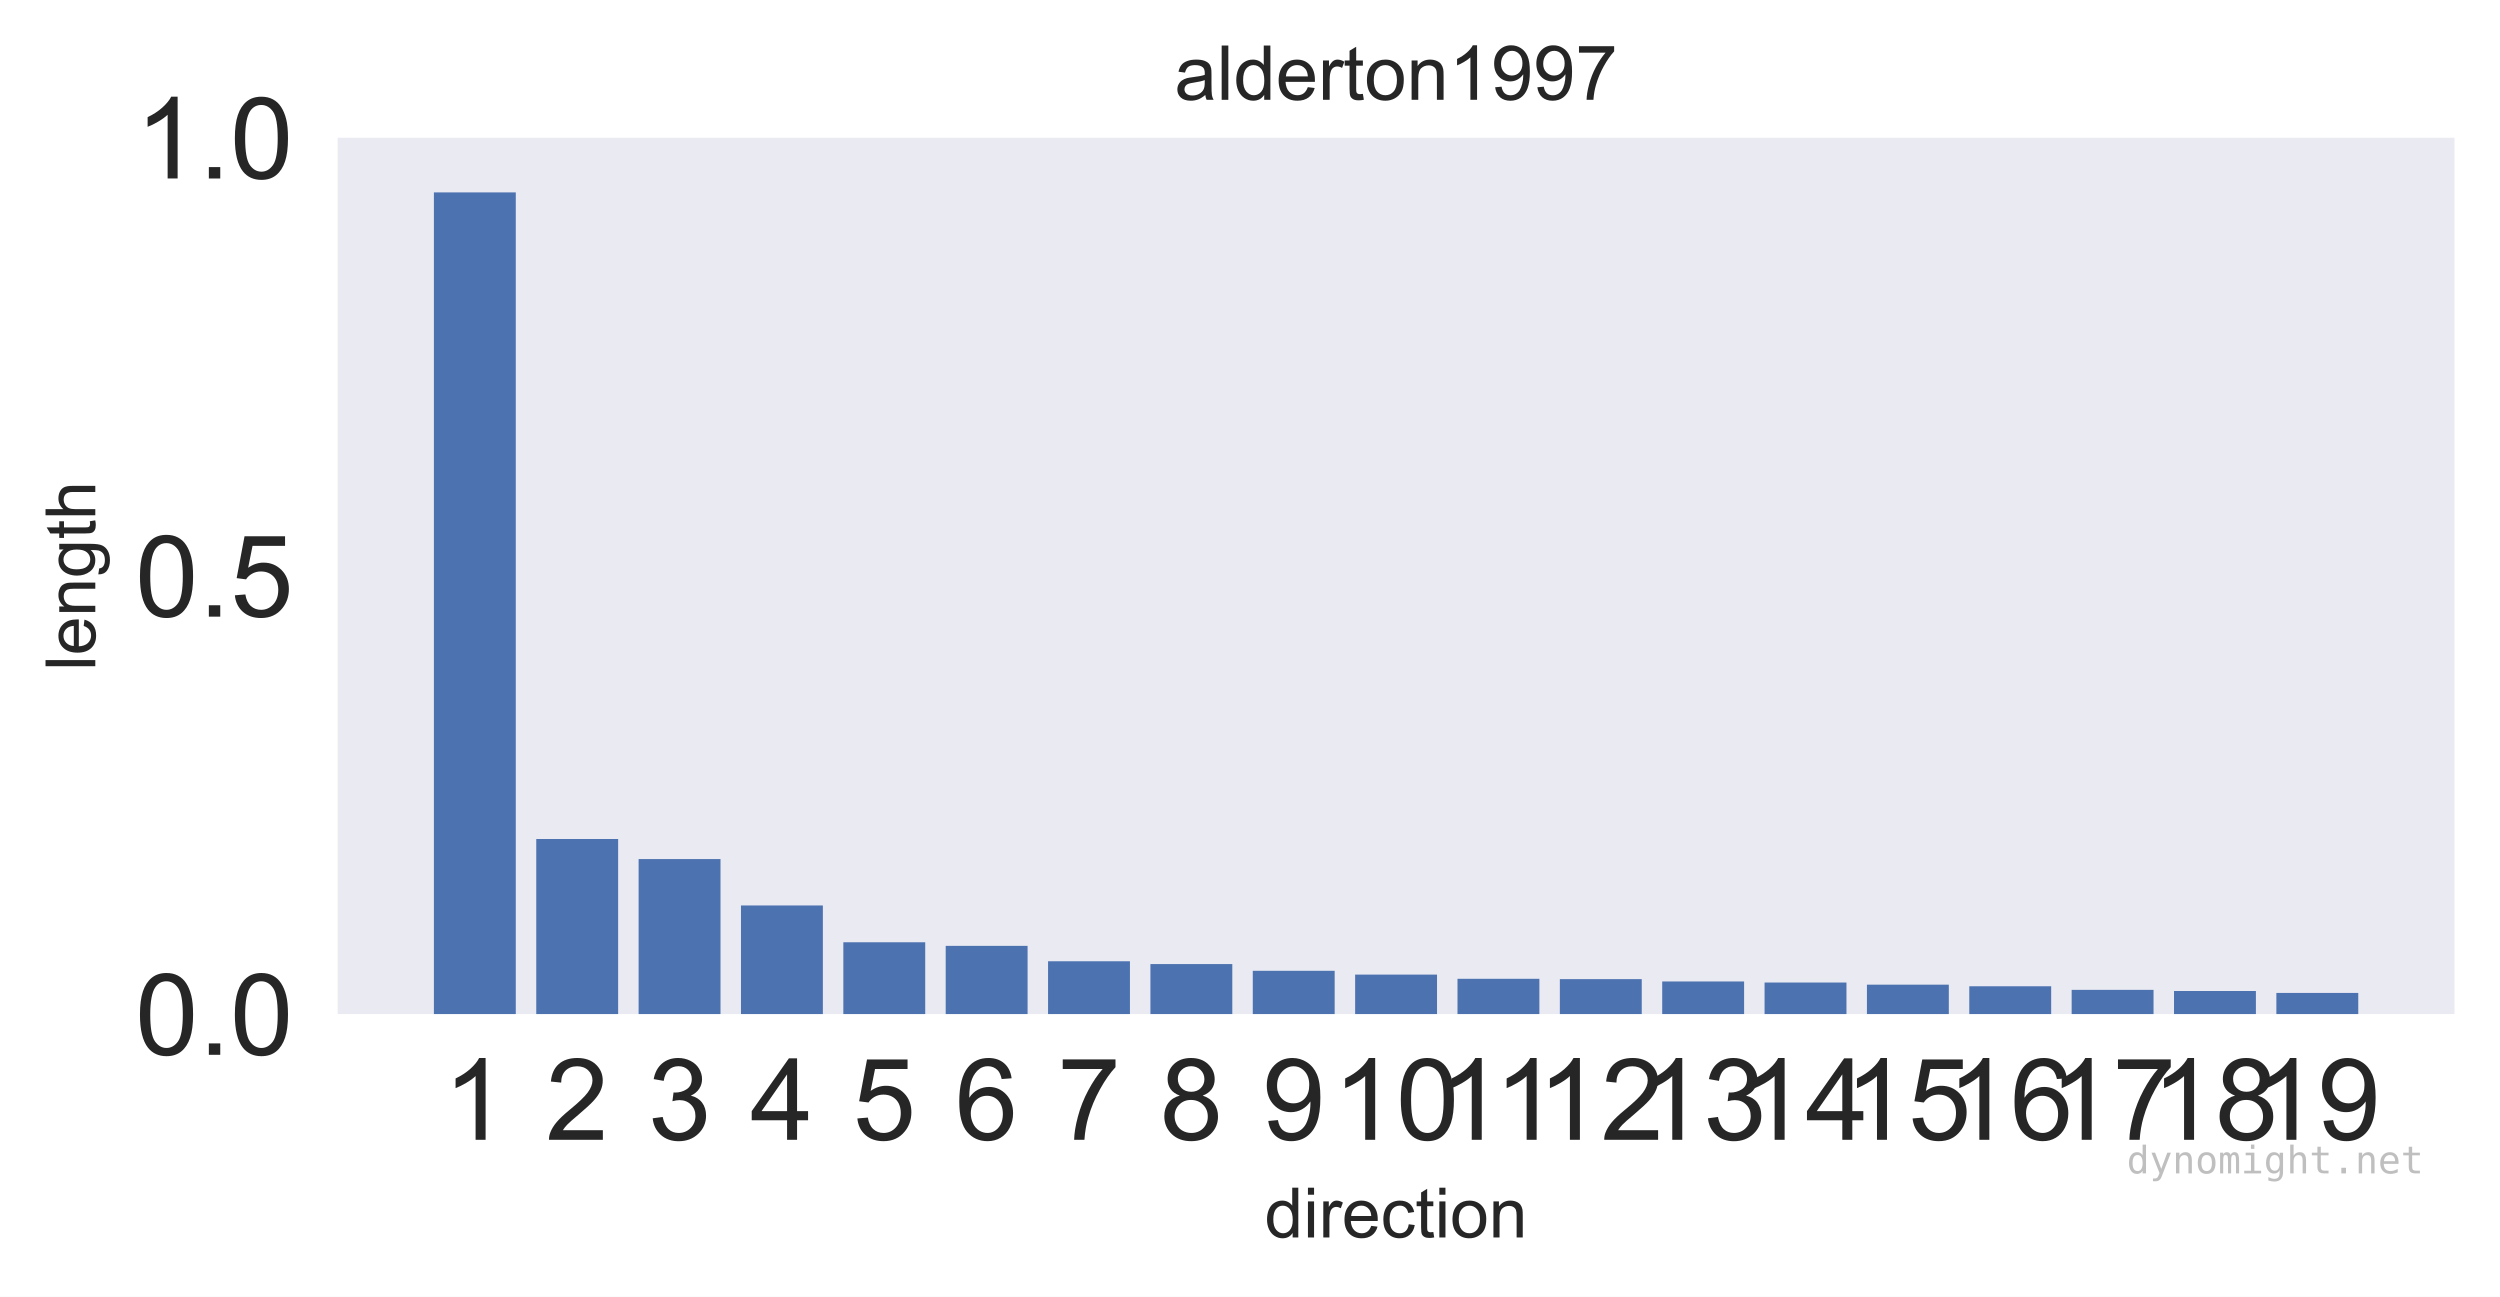
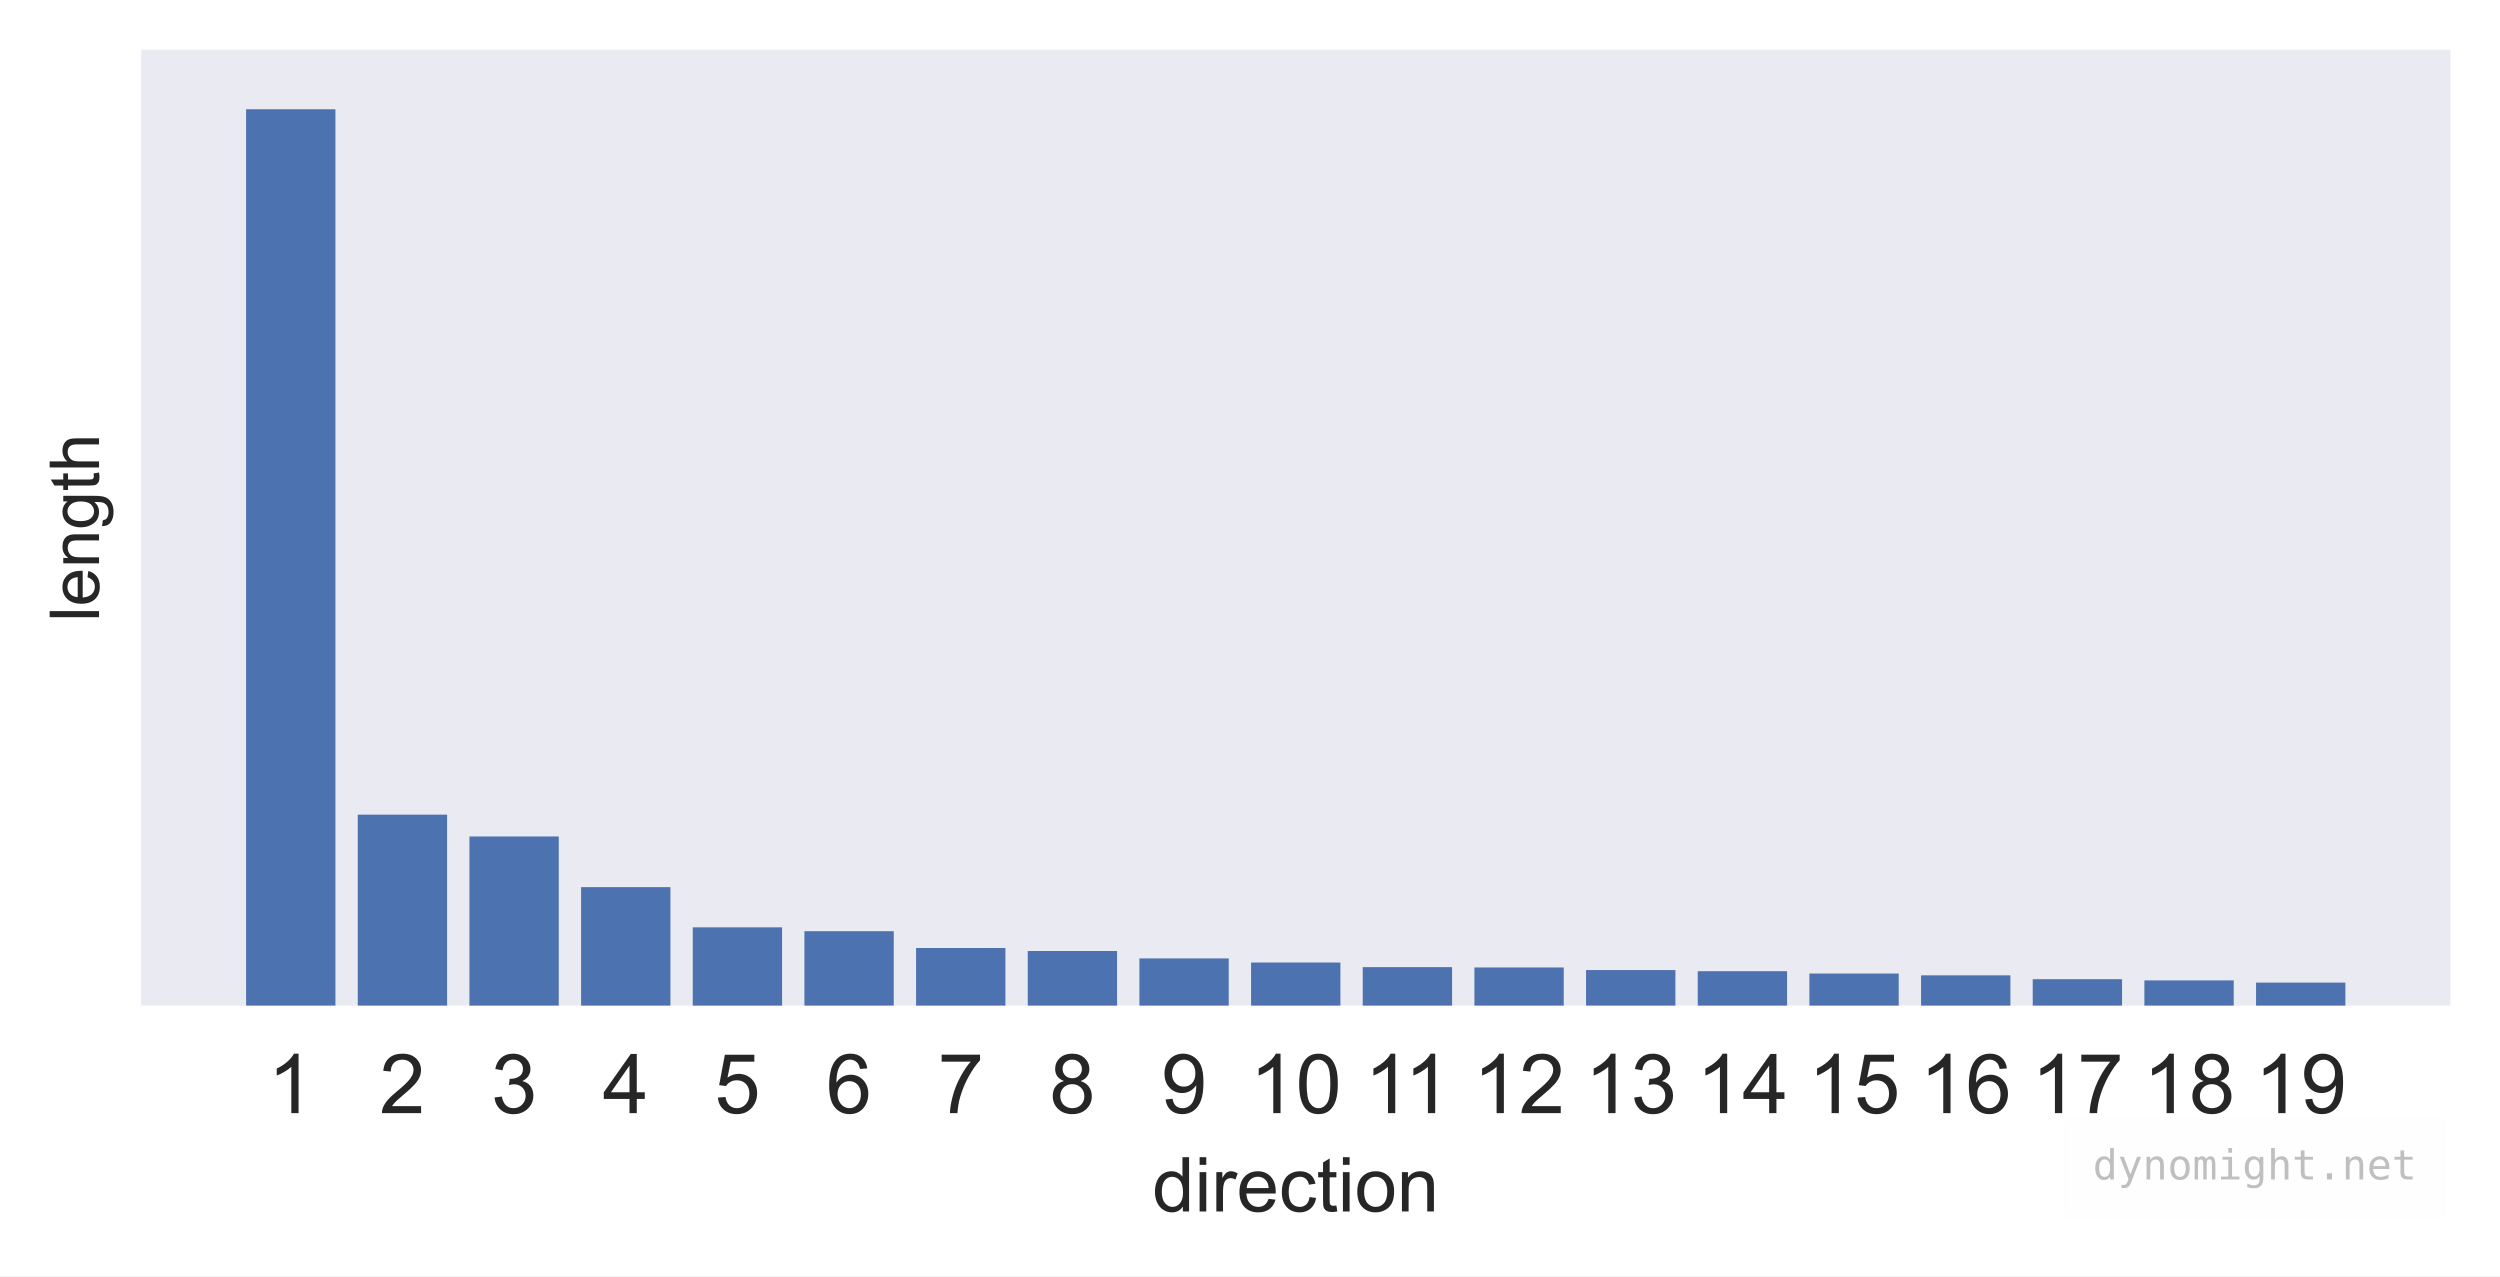
- <svg xmlns="http://www.w3.org/2000/svg" xmlns:xlink="http://www.w3.org/1999/xlink" height="205.111pt" version="1.1" viewBox="0 0 395.409 205.111" width="395.409pt">
+ <svg xmlns="http://www.w3.org/2000/svg" xmlns:xlink="http://www.w3.org/1999/xlink" height="185.034pt" version="1.1" viewBox="0 0 362.462 185.034" width="362.462pt">
  <defs>
    <style type="text/css">*{stroke-linecap:butt;stroke-linejoin:round;}</style>
  </defs>
  <g id="figure_1">
    <g id="patch_1">
-       <path d="M 0 205.111  L 395.409 205.111  L 395.409 0  L 0 0  z " style="fill:#ffffff;" />
+       <path d="M 0 185.034  L 362.462 185.034  L 362.462 0  L 0 0  z " style="fill:#ffffff;" />
    </g>
    <g id="axes_1">
      <g id="patch_2">
-         <path d="M 53.409 160.389  L 388.209 160.389  L 388.209 21.789  L 53.409 21.789  z " style="fill:#eaeaf2;" />
+         <path d="M 20.462 145.8  L 355.262 145.8  L 355.262 7.2  L 20.462 7.2  z " style="fill:#eaeaf2;" />
      </g>
      <g id="matplotlib.axis_1">
        <g id="xtick_1">
          <g id="line2d_1" />
          <g id="text_1">
-             <g style="fill:#262626;" transform="translate(70.09791 180.2734)scale(0.18 -0.18)">
+             <g style="fill:#262626;" transform="translate(38.81994 161.3894)scale(0.12 -0.12)">
              <defs>
                <path d="M 2384 0  L 1822 0  L 1822 3584  Q 1619 3391 1289 3197  Q 959 3003 697 2906  L 697 3450  Q 1169 3672 1522 3987  Q 1875 4303 2022 4600  L 2384 4600  L 2384 0  z " id="ArialMT-31" transform="scale(0.015625)" />
              </defs>
              <use xlink:href="#ArialMT-31" />
            </g>
          </g>
        </g>
        <g id="xtick_2">
          <g id="line2d_2" />
          <g id="text_2">
-             <g style="fill:#262626;" transform="translate(86.28746 180.2734)scale(0.18 -0.18)">
+             <g style="fill:#262626;" transform="translate(55.0095 161.3894)scale(0.12 -0.12)">
              <defs>
                <path d="M 3222 541  L 3222 0  L 194 0  Q 188 203 259 391  Q 375 700 629 1000  Q 884 1300 1366 1694  Q 2113 2306 2375 2664  Q 2638 3022 2638 3341  Q 2638 3675 2398 3904  Q 2159 4134 1775 4134  Q 1369 4134 1125 3890  Q 881 3647 878 3216  L 300 3275  Q 359 3922 746 4261  Q 1134 4600 1788 4600  Q 2447 4600 2831 4234  Q 3216 3869 3216 3328  Q 3216 3053 3103 2787  Q 2991 2522 2730 2228  Q 2469 1934 1863 1422  Q 1356 997 1212 845  Q 1069 694 975 541  L 3222 541  z " id="ArialMT-32" transform="scale(0.015625)" />
              </defs>
              <use xlink:href="#ArialMT-32" />
            </g>
          </g>
        </g>
        <g id="xtick_3">
          <g id="line2d_3" />
          <g id="text_3">
-             <g style="fill:#262626;" transform="translate(102.477 180.2734)scale(0.18 -0.18)">
+             <g style="fill:#262626;" transform="translate(71.19905 161.3894)scale(0.12 -0.12)">
              <defs>
                <path d="M 269 1209  L 831 1284  Q 928 806 1161 595  Q 1394 384 1728 384  Q 2125 384 2398 659  Q 2672 934 2672 1341  Q 2672 1728 2419 1979  Q 2166 2231 1775 2231  Q 1616 2231 1378 2169  L 1441 2663  Q 1497 2656 1531 2656  Q 1891 2656 2178 2843  Q 2466 3031 2466 3422  Q 2466 3731 2256 3934  Q 2047 4138 1716 4138  Q 1388 4138 1169 3931  Q 950 3725 888 3313  L 325 3413  Q 428 3978 793 4289  Q 1159 4600 1703 4600  Q 2078 4600 2393 4439  Q 2709 4278 2876 4000  Q 3044 3722 3044 3409  Q 3044 3113 2884 2869  Q 2725 2625 2413 2481  Q 2819 2388 3044 2092  Q 3269 1797 3269 1353  Q 3269 753 2831 336  Q 2394 -81 1725 -81  Q 1122 -81 723 278  Q 325 638 269 1209  z " id="ArialMT-33" transform="scale(0.015625)" />
              </defs>
              <use xlink:href="#ArialMT-33" />
            </g>
          </g>
        </g>
        <g id="xtick_4">
          <g id="line2d_4" />
          <g id="text_4">
-             <g style="fill:#262626;" transform="translate(118.6666 180.2734)scale(0.18 -0.18)">
+             <g style="fill:#262626;" transform="translate(87.38861 161.3894)scale(0.12 -0.12)">
              <defs>
                <path d="M 2069 0  L 2069 1097  L 81 1097  L 81 1613  L 2172 4581  L 2631 4581  L 2631 1613  L 3250 1613  L 3250 1097  L 2631 1097  L 2631 0  L 2069 0  z M 2069 1613  L 2069 3678  L 634 1613  L 2069 1613  z " id="ArialMT-34" transform="scale(0.015625)" />
              </defs>
              <use xlink:href="#ArialMT-34" />
            </g>
          </g>
        </g>
        <g id="xtick_5">
          <g id="line2d_5" />
          <g id="text_5">
-             <g style="fill:#262626;" transform="translate(134.8561 180.2734)scale(0.18 -0.18)">
+             <g style="fill:#262626;" transform="translate(103.5782 161.3894)scale(0.12 -0.12)">
              <defs>
                <path d="M 266 1200  L 856 1250  Q 922 819 1161 601  Q 1400 384 1738 384  Q 2144 384 2425 690  Q 2706 997 2706 1503  Q 2706 1984 2436 2262  Q 2166 2541 1728 2541  Q 1456 2541 1237 2417  Q 1019 2294 894 2097  L 366 2166  L 809 4519  L 3088 4519  L 3088 3981  L 1259 3981  L 1013 2750  Q 1425 3038 1878 3038  Q 2478 3038 2890 2622  Q 3303 2206 3303 1553  Q 3303 931 2941 478  Q 2500 -78 1738 -78  Q 1113 -78 717 272  Q 322 622 266 1200  z " id="ArialMT-35" transform="scale(0.015625)" />
              </defs>
              <use xlink:href="#ArialMT-35" />
            </g>
          </g>
        </g>
        <g id="xtick_6">
          <g id="line2d_6" />
          <g id="text_6">
-             <g style="fill:#262626;" transform="translate(151.0457 180.2734)scale(0.18 -0.18)">
+             <g style="fill:#262626;" transform="translate(119.7677 161.3894)scale(0.12 -0.12)">
              <defs>
                <path d="M 3184 3459  L 2625 3416  Q 2550 3747 2413 3897  Q 2184 4138 1850 4138  Q 1581 4138 1378 3988  Q 1113 3794 959 3422  Q 806 3050 800 2363  Q 1003 2672 1297 2822  Q 1591 2972 1913 2972  Q 2475 2972 2870 2558  Q 3266 2144 3266 1488  Q 3266 1056 3080 686  Q 2894 316 2569 119  Q 2244 -78 1831 -78  Q 1128 -78 684 439  Q 241 956 241 2144  Q 241 3472 731 4075  Q 1159 4600 1884 4600  Q 2425 4600 2770 4297  Q 3116 3994 3184 3459  z M 888 1484  Q 888 1194 1011 928  Q 1134 663 1356 523  Q 1578 384 1822 384  Q 2178 384 2434 671  Q 2691 959 2691 1453  Q 2691 1928 2437 2201  Q 2184 2475 1800 2475  Q 1419 2475 1153 2201  Q 888 1928 888 1484  z " id="ArialMT-36" transform="scale(0.015625)" />
              </defs>
              <use xlink:href="#ArialMT-36" />
            </g>
          </g>
        </g>
        <g id="xtick_7">
          <g id="line2d_7" />
          <g id="text_7">
-             <g style="fill:#262626;" transform="translate(167.2352 180.2734)scale(0.18 -0.18)">
+             <g style="fill:#262626;" transform="translate(135.9573 161.3894)scale(0.12 -0.12)">
              <defs>
                <path d="M 303 3981  L 303 4522  L 3269 4522  L 3269 4084  Q 2831 3619 2401 2847  Q 1972 2075 1738 1259  Q 1569 684 1522 0  L 944 0  Q 953 541 1156 1306  Q 1359 2072 1739 2783  Q 2119 3494 2547 3981  L 303 3981  z " id="ArialMT-37" transform="scale(0.015625)" />
              </defs>
              <use xlink:href="#ArialMT-37" />
            </g>
          </g>
        </g>
        <g id="xtick_8">
          <g id="line2d_8" />
          <g id="text_8">
-             <g style="fill:#262626;" transform="translate(183.4248 180.2734)scale(0.18 -0.18)">
+             <g style="fill:#262626;" transform="translate(152.1468 161.3894)scale(0.12 -0.12)">
              <defs>
                <path d="M 1131 2484  Q 781 2613 612 2850  Q 444 3088 444 3419  Q 444 3919 803 4259  Q 1163 4600 1759 4600  Q 2359 4600 2725 4251  Q 3091 3903 3091 3403  Q 3091 3084 2923 2848  Q 2756 2613 2416 2484  Q 2838 2347 3058 2040  Q 3278 1734 3278 1309  Q 3278 722 2862 322  Q 2447 -78 1769 -78  Q 1091 -78 675 323  Q 259 725 259 1325  Q 259 1772 486 2073  Q 713 2375 1131 2484  z M 1019 3438  Q 1019 3113 1228 2906  Q 1438 2700 1772 2700  Q 2097 2700 2305 2904  Q 2513 3109 2513 3406  Q 2513 3716 2298 3927  Q 2084 4138 1766 4138  Q 1444 4138 1231 3931  Q 1019 3725 1019 3438  z M 838 1322  Q 838 1081 952 856  Q 1066 631 1291 507  Q 1516 384 1775 384  Q 2178 384 2440 643  Q 2703 903 2703 1303  Q 2703 1709 2433 1975  Q 2163 2241 1756 2241  Q 1359 2241 1098 1978  Q 838 1716 838 1322  z " id="ArialMT-38" transform="scale(0.015625)" />
              </defs>
              <use xlink:href="#ArialMT-38" />
            </g>
          </g>
        </g>
        <g id="xtick_9">
          <g id="line2d_9" />
          <g id="text_9">
-             <g style="fill:#262626;" transform="translate(199.6144 180.2734)scale(0.18 -0.18)">
+             <g style="fill:#262626;" transform="translate(168.3364 161.3894)scale(0.12 -0.12)">
              <defs>
                <path d="M 350 1059  L 891 1109  Q 959 728 1153 556  Q 1347 384 1650 384  Q 1909 384 2104 503  Q 2300 622 2425 820  Q 2550 1019 2634 1356  Q 2719 1694 2719 2044  Q 2719 2081 2716 2156  Q 2547 1888 2255 1720  Q 1963 1553 1622 1553  Q 1053 1553 659 1965  Q 266 2378 266 3053  Q 266 3750 677 4175  Q 1088 4600 1706 4600  Q 2153 4600 2523 4359  Q 2894 4119 3086 3673  Q 3278 3228 3278 2384  Q 3278 1506 3087 986  Q 2897 466 2520 194  Q 2144 -78 1638 -78  Q 1100 -78 759 220  Q 419 519 350 1059  z M 2653 3081  Q 2653 3566 2395 3850  Q 2138 4134 1775 4134  Q 1400 4134 1122 3828  Q 844 3522 844 3034  Q 844 2597 1108 2323  Q 1372 2050 1759 2050  Q 2150 2050 2401 2323  Q 2653 2597 2653 3081  z " id="ArialMT-39" transform="scale(0.015625)" />
              </defs>
              <use xlink:href="#ArialMT-39" />
            </g>
          </g>
        </g>
        <g id="xtick_10">
          <g id="line2d_10" />
          <g id="text_10">
-             <g style="fill:#262626;" transform="translate(210.7991 180.2734)scale(0.18 -0.18)">
+             <g style="fill:#262626;" transform="translate(181.1894 161.3894)scale(0.12 -0.12)">
              <defs>
                <path d="M 266 2259  Q 266 3072 433 3567  Q 600 4063 929 4331  Q 1259 4600 1759 4600  Q 2128 4600 2406 4451  Q 2684 4303 2865 4023  Q 3047 3744 3150 3342  Q 3253 2941 3253 2259  Q 3253 1453 3087 958  Q 2922 463 2592 192  Q 2263 -78 1759 -78  Q 1097 -78 719 397  Q 266 969 266 2259  z M 844 2259  Q 844 1131 1108 757  Q 1372 384 1759 384  Q 2147 384 2411 759  Q 2675 1134 2675 2259  Q 2675 3391 2411 3762  Q 2147 4134 1753 4134  Q 1366 4134 1134 3806  Q 844 3388 844 2259  z " id="ArialMT-30" transform="scale(0.015625)" />
              </defs>
              <use xlink:href="#ArialMT-31" />
              <use x="55.615" xlink:href="#ArialMT-30" />
            </g>
          </g>
        </g>
        <g id="xtick_11">
          <g id="line2d_11" />
          <g id="text_11">
-             <g style="fill:#262626;" transform="translate(227.6524 180.2734)scale(0.18 -0.18)">
+             <g style="fill:#262626;" transform="translate(197.8214 161.3894)scale(0.12 -0.12)">
              <use xlink:href="#ArialMT-31" />
              <use x="48.24" xlink:href="#ArialMT-31" />
            </g>
          </g>
        </g>
        <g id="xtick_12">
          <g id="line2d_12" />
          <g id="text_12">
-             <g style="fill:#262626;" transform="translate(243.1782 180.2734)scale(0.18 -0.18)">
+             <g style="fill:#262626;" transform="translate(213.5685 161.3894)scale(0.12 -0.12)">
              <use xlink:href="#ArialMT-31" />
              <use x="55.615" xlink:href="#ArialMT-32" />
            </g>
          </g>
        </g>
        <g id="xtick_13">
          <g id="line2d_13" />
          <g id="text_13">
-             <g style="fill:#262626;" transform="translate(259.3677 180.2734)scale(0.18 -0.18)">
+             <g style="fill:#262626;" transform="translate(229.758 161.3894)scale(0.12 -0.12)">
              <use xlink:href="#ArialMT-31" />
              <use x="55.615" xlink:href="#ArialMT-33" />
            </g>
          </g>
        </g>
        <g id="xtick_14">
          <g id="line2d_14" />
          <g id="text_14">
-             <g style="fill:#262626;" transform="translate(275.5573 180.2734)scale(0.18 -0.18)">
+             <g style="fill:#262626;" transform="translate(245.9476 161.3894)scale(0.12 -0.12)">
              <use xlink:href="#ArialMT-31" />
              <use x="55.615" xlink:href="#ArialMT-34" />
            </g>
          </g>
        </g>
        <g id="xtick_15">
          <g id="line2d_15" />
          <g id="text_15">
-             <g style="fill:#262626;" transform="translate(291.7468 180.2734)scale(0.18 -0.18)">
+             <g style="fill:#262626;" transform="translate(262.1372 161.3894)scale(0.12 -0.12)">
              <use xlink:href="#ArialMT-31" />
              <use x="55.615" xlink:href="#ArialMT-35" />
            </g>
          </g>
        </g>
        <g id="xtick_16">
          <g id="line2d_16" />
          <g id="text_16">
-             <g style="fill:#262626;" transform="translate(307.9364 180.2734)scale(0.18 -0.18)">
+             <g style="fill:#262626;" transform="translate(278.3267 161.3894)scale(0.12 -0.12)">
              <use xlink:href="#ArialMT-31" />
              <use x="55.615" xlink:href="#ArialMT-36" />
            </g>
          </g>
        </g>
        <g id="xtick_17">
          <g id="line2d_17" />
          <g id="text_17">
-             <g style="fill:#262626;" transform="translate(324.1259 180.2734)scale(0.18 -0.18)">
+             <g style="fill:#262626;" transform="translate(294.5163 161.3894)scale(0.12 -0.12)">
              <use xlink:href="#ArialMT-31" />
              <use x="55.615" xlink:href="#ArialMT-37" />
            </g>
          </g>
        </g>
        <g id="xtick_18">
          <g id="line2d_18" />
          <g id="text_18">
-             <g style="fill:#262626;" transform="translate(340.3155 180.2734)scale(0.18 -0.18)">
+             <g style="fill:#262626;" transform="translate(310.7058 161.3894)scale(0.12 -0.12)">
              <use xlink:href="#ArialMT-31" />
              <use x="55.615" xlink:href="#ArialMT-38" />
            </g>
          </g>
        </g>
        <g id="xtick_19">
          <g id="line2d_19" />
          <g id="text_19">
-             <g style="fill:#262626;" transform="translate(356.5051 180.2734)scale(0.18 -0.18)">
+             <g style="fill:#262626;" transform="translate(326.8954 161.3894)scale(0.12 -0.12)">
              <use xlink:href="#ArialMT-31" />
              <use x="55.615" xlink:href="#ArialMT-39" />
            </g>
          </g>
        </g>
        <g id="text_20">
-           <g style="fill:#262626;" transform="translate(200.0213 195.7245)scale(0.11 -0.11)">
+           <g style="fill:#262626;" transform="translate(167.0751 175.648)scale(0.11 -0.11)">
            <defs>
              <path d="M 2575 0  L 2575 419  Q 2259 -75 1647 -75  Q 1250 -75 917 144  Q 584 363 401 755  Q 219 1147 219 1656  Q 219 2153 384 2558  Q 550 2963 881 3178  Q 1213 3394 1622 3394  Q 1922 3394 2156 3267  Q 2391 3141 2538 2938  L 2538 4581  L 3097 4581  L 3097 0  L 2575 0  z M 797 1656  Q 797 1019 1065 703  Q 1334 388 1700 388  Q 2069 388 2326 689  Q 2584 991 2584 1609  Q 2584 2291 2321 2609  Q 2059 2928 1675 2928  Q 1300 2928 1048 2622  Q 797 2316 797 1656  z " id="ArialMT-64" transform="scale(0.015625)" />
              <path d="M 425 3934  L 425 4581  L 988 4581  L 988 3934  L 425 3934  z M 425 0  L 425 3319  L 988 3319  L 988 0  L 425 0  z " id="ArialMT-69" transform="scale(0.015625)" />
              <path d="M 416 0  L 416 3319  L 922 3319  L 922 2816  Q 1116 3169 1280 3281  Q 1444 3394 1641 3394  Q 1925 3394 2219 3213  L 2025 2691  Q 1819 2813 1613 2813  Q 1428 2813 1281 2702  Q 1134 2591 1072 2394  Q 978 2094 978 1738  L 978 0  L 416 0  z " id="ArialMT-72" transform="scale(0.015625)" />
              <path d="M 2694 1069  L 3275 997  Q 3138 488 2766 206  Q 2394 -75 1816 -75  Q 1088 -75 661 373  Q 234 822 234 1631  Q 234 2469 665 2931  Q 1097 3394 1784 3394  Q 2450 3394 2872 2941  Q 3294 2488 3294 1666  Q 3294 1616 3291 1516  L 816 1516  Q 847 969 1125 678  Q 1403 388 1819 388  Q 2128 388 2347 550  Q 2566 713 2694 1069  z M 847 1978  L 2700 1978  Q 2663 2397 2488 2606  Q 2219 2931 1791 2931  Q 1403 2931 1139 2672  Q 875 2413 847 1978  z " id="ArialMT-65" transform="scale(0.015625)" />
              <path d="M 2588 1216  L 3141 1144  Q 3050 572 2676 248  Q 2303 -75 1759 -75  Q 1078 -75 664 370  Q 250 816 250 1647  Q 250 2184 428 2587  Q 606 2991 970 3192  Q 1334 3394 1763 3394  Q 2303 3394 2647 3120  Q 2991 2847 3088 2344  L 2541 2259  Q 2463 2594 2264 2762  Q 2066 2931 1784 2931  Q 1359 2931 1093 2626  Q 828 2322 828 1663  Q 828 994 1084 691  Q 1341 388 1753 388  Q 2084 388 2306 591  Q 2528 794 2588 1216  z " id="ArialMT-63" transform="scale(0.015625)" />
              <path d="M 1650 503  L 1731 6  Q 1494 -44 1306 -44  Q 1000 -44 831 53  Q 663 150 594 308  Q 525 466 525 972  L 525 2881  L 113 2881  L 113 3319  L 525 3319  L 525 4141  L 1084 4478  L 1084 3319  L 1650 3319  L 1650 2881  L 1084 2881  L 1084 941  Q 1084 700 1114 631  Q 1144 563 1211 522  Q 1278 481 1403 481  Q 1497 481 1650 503  z " id="ArialMT-74" transform="scale(0.015625)" />
              <path d="M 213 1659  Q 213 2581 725 3025  Q 1153 3394 1769 3394  Q 2453 3394 2887 2945  Q 3322 2497 3322 1706  Q 3322 1066 3130 698  Q 2938 331 2570 128  Q 2203 -75 1769 -75  Q 1072 -75 642 372  Q 213 819 213 1659  z M 791 1659  Q 791 1022 1069 705  Q 1347 388 1769 388  Q 2188 388 2466 706  Q 2744 1025 2744 1678  Q 2744 2294 2464 2611  Q 2184 2928 1769 2928  Q 1347 2928 1069 2612  Q 791 2297 791 1659  z " id="ArialMT-6f" transform="scale(0.015625)" />
              <path d="M 422 0  L 422 3319  L 928 3319  L 928 2847  Q 1294 3394 1984 3394  Q 2284 3394 2536 3286  Q 2788 3178 2913 3003  Q 3038 2828 3088 2588  Q 3119 2431 3119 2041  L 3119 0  L 2556 0  L 2556 2019  Q 2556 2363 2490 2533  Q 2425 2703 2258 2804  Q 2091 2906 1866 2906  Q 1506 2906 1245 2678  Q 984 2450 984 1813  L 984 0  L 422 0  z " id="ArialMT-6e" transform="scale(0.015625)" />
            </defs>
            <use xlink:href="#ArialMT-64" />
            <use x="55.615" xlink:href="#ArialMT-69" />
            <use x="77.832" xlink:href="#ArialMT-72" />
            <use x="111.133" xlink:href="#ArialMT-65" />
            <use x="166.748" xlink:href="#ArialMT-63" />
            <use x="216.748" xlink:href="#ArialMT-74" />
            <use x="244.531" xlink:href="#ArialMT-69" />
            <use x="266.748" xlink:href="#ArialMT-6f" />
            <use x="322.363" xlink:href="#ArialMT-6e" />
          </g>
        </g>
      </g>
      <g id="matplotlib.axis_2">
-         <g id="ytick_1">
-           <g id="line2d_20" />
-           <g id="text_21">
-             <g style="fill:#262626;" transform="translate(21.38875 166.8314)scale(0.18 -0.18)">
-               <defs>
-                 <path d="M 581 0  L 581 641  L 1222 641  L 1222 0  L 581 0  z " id="ArialMT-2e" transform="scale(0.015625)" />
-               </defs>
-               <use xlink:href="#ArialMT-30" />
-               <use x="55.615" xlink:href="#ArialMT-2e" />
-               <use x="83.398" xlink:href="#ArialMT-30" />
-             </g>
-           </g>
-         </g>
-         <g id="ytick_2">
-           <g id="line2d_21" />
-           <g id="text_22">
-             <g style="fill:#262626;" transform="translate(21.38875 97.53141)scale(0.18 -0.18)">
-               <use xlink:href="#ArialMT-30" />
-               <use x="55.615" xlink:href="#ArialMT-2e" />
-               <use x="83.398" xlink:href="#ArialMT-35" />
-             </g>
-           </g>
-         </g>
-         <g id="ytick_3">
-           <g id="line2d_22" />
-           <g id="text_23">
-             <g style="fill:#262626;" transform="translate(21.38875 28.23141)scale(0.18 -0.18)">
-               <use xlink:href="#ArialMT-31" />
-               <use x="55.615" xlink:href="#ArialMT-2e" />
-               <use x="83.398" xlink:href="#ArialMT-30" />
-             </g>
-           </g>
-         </g>
-         <g id="text_24">
-           <g style="fill:#262626;" transform="translate(15.07359 106.0734)rotate(-90)scale(0.11 -0.11)">
+         <g id="text_21">
+           <g style="fill:#262626;" transform="translate(14.35781 90.12188)rotate(-90)scale(0.1 -0.1)">
            <defs>
              <path d="M 409 0  L 409 4581  L 972 4581  L 972 0  L 409 0  z " id="ArialMT-6c" transform="scale(0.015625)" />
              <path d="M 319 -275  L 866 -356  Q 900 -609 1056 -725  Q 1266 -881 1628 -881  Q 2019 -881 2231 -725  Q 2444 -569 2519 -288  Q 2563 -116 2559 434  Q 2191 0 1641 0  Q 956 0 581 494  Q 206 988 206 1678  Q 206 2153 378 2554  Q 550 2956 876 3175  Q 1203 3394 1644 3394  Q 2231 3394 2613 2919  L 2613 3319  L 3131 3319  L 3131 450  Q 3131 -325 2973 -648  Q 2816 -972 2473 -1159  Q 2131 -1347 1631 -1347  Q 1038 -1347 672 -1080  Q 306 -813 319 -275  z M 784 1719  Q 784 1066 1043 766  Q 1303 466 1694 466  Q 2081 466 2343 764  Q 2606 1063 2606 1700  Q 2606 2309 2336 2618  Q 2066 2928 1684 2928  Q 1309 2928 1046 2623  Q 784 2319 784 1719  z " id="ArialMT-67" transform="scale(0.015625)" />
              <path d="M 422 0  L 422 4581  L 984 4581  L 984 2938  Q 1378 3394 1978 3394  Q 2347 3394 2619 3248  Q 2891 3103 3008 2847  Q 3125 2591 3125 2103  L 3125 0  L 2563 0  L 2563 2103  Q 2563 2525 2380 2717  Q 2197 2909 1863 2909  Q 1613 2909 1392 2779  Q 1172 2650 1078 2428  Q 984 2206 984 1816  L 984 0  L 422 0  z " id="ArialMT-68" transform="scale(0.015625)" />
            </defs>
            <use xlink:href="#ArialMT-6c" />
            <use x="22.217" xlink:href="#ArialMT-65" />
            <use x="77.832" xlink:href="#ArialMT-6e" />
            <use x="133.447" xlink:href="#ArialMT-67" />
            <use x="189.062" xlink:href="#ArialMT-74" />
            <use x="216.846" xlink:href="#ArialMT-68" />
          </g>
        </g>
      </g>
      <g id="patch_3">
-         <path clip-path="url(#p823e993e6a)" d="M 68.627 160.389  L 81.579 160.389  L 81.579 30.428  L 68.627 30.428  z " style="fill:#4c72b0;" />
+         <path clip-path="url(#paf0d26a5ab)" d="M 35.681 145.8  L 48.632 145.8  L 48.632 15.839  L 35.681 15.839  z " style="fill:#4c72b0;" />
      </g>
      <g id="patch_4">
-         <path clip-path="url(#p823e993e6a)" d="M 84.816 160.389  L 97.768 160.389  L 97.768 132.699  L 84.816 132.699  z " style="fill:#4c72b0;" />
+         <path clip-path="url(#paf0d26a5ab)" d="M 51.87 145.8  L 64.822 145.8  L 64.822 118.11  L 51.87 118.11  z " style="fill:#4c72b0;" />
      </g>
      <g id="patch_5">
-         <path clip-path="url(#p823e993e6a)" d="M 101.006 160.389  L 113.958 160.389  L 113.958 135.869  L 101.006 135.869  z " style="fill:#4c72b0;" />
+         <path clip-path="url(#paf0d26a5ab)" d="M 68.06 145.8  L 81.011 145.8  L 81.011 121.279  L 68.06 121.279  z " style="fill:#4c72b0;" />
      </g>
      <g id="patch_6">
-         <path clip-path="url(#p823e993e6a)" d="M 117.196 160.389  L 130.147 160.389  L 130.147 143.212  L 117.196 143.212  z " style="fill:#4c72b0;" />
+         <path clip-path="url(#paf0d26a5ab)" d="M 84.249 145.8  L 97.201 145.8  L 97.201 128.622  L 84.249 128.622  z " style="fill:#4c72b0;" />
      </g>
      <g id="patch_7">
-         <path clip-path="url(#p823e993e6a)" d="M 133.385 160.389  L 146.337 160.389  L 146.337 149.035  L 133.385 149.035  z " style="fill:#4c72b0;" />
+         <path clip-path="url(#paf0d26a5ab)" d="M 100.439 145.8  L 113.391 145.8  L 113.391 134.446  L 100.439 134.446  z " style="fill:#4c72b0;" />
      </g>
      <g id="patch_8">
-         <path clip-path="url(#p823e993e6a)" d="M 149.575 160.389  L 162.526 160.389  L 162.526 149.598  L 149.575 149.598  z " style="fill:#4c72b0;" />
+         <path clip-path="url(#paf0d26a5ab)" d="M 116.628 145.8  L 129.58 145.8  L 129.58 135.009  L 116.628 135.009  z " style="fill:#4c72b0;" />
      </g>
      <g id="patch_9">
-         <path clip-path="url(#p823e993e6a)" d="M 165.764 160.389  L 178.716 160.389  L 178.716 152.038  L 165.764 152.038  z " style="fill:#4c72b0;" />
+         <path clip-path="url(#paf0d26a5ab)" d="M 132.818 145.8  L 145.77 145.8  L 145.77 137.449  L 132.818 137.449  z " style="fill:#4c72b0;" />
      </g>
      <g id="patch_10">
-         <path clip-path="url(#p823e993e6a)" d="M 181.954 160.389  L 194.905 160.389  L 194.905 152.475  L 181.954 152.475  z " style="fill:#4c72b0;" />
+         <path clip-path="url(#paf0d26a5ab)" d="M 149.008 145.8  L 161.959 145.8  L 161.959 137.885  L 149.008 137.885  z " style="fill:#4c72b0;" />
      </g>
      <g id="patch_11">
-         <path clip-path="url(#p823e993e6a)" d="M 198.143 160.389  L 211.095 160.389  L 211.095 153.546  L 198.143 153.546  z " style="fill:#4c72b0;" />
+         <path clip-path="url(#paf0d26a5ab)" d="M 165.197 145.8  L 178.149 145.8  L 178.149 138.957  L 165.197 138.957  z " style="fill:#4c72b0;" />
      </g>
      <g id="patch_12">
-         <path clip-path="url(#p823e993e6a)" d="M 214.333 160.389  L 227.285 160.389  L 227.285 154.146  L 214.333 154.146  z " style="fill:#4c72b0;" />
+         <path clip-path="url(#paf0d26a5ab)" d="M 181.387 145.8  L 194.338 145.8  L 194.338 139.556  L 181.387 139.556  z " style="fill:#4c72b0;" />
      </g>
      <g id="patch_13">
-         <path clip-path="url(#p823e993e6a)" d="M 230.522 160.389  L 243.474 160.389  L 243.474 154.811  L 230.522 154.811  z " style="fill:#4c72b0;" />
+         <path clip-path="url(#paf0d26a5ab)" d="M 197.576 145.8  L 210.528 145.8  L 210.528 140.221  L 197.576 140.221  z " style="fill:#4c72b0;" />
      </g>
      <g id="patch_14">
-         <path clip-path="url(#p823e993e6a)" d="M 246.712 160.389  L 259.664 160.389  L 259.664 154.862  L 246.712 154.862  z " style="fill:#4c72b0;" />
+         <path clip-path="url(#paf0d26a5ab)" d="M 213.766 145.8  L 226.717 145.8  L 226.717 140.272  L 213.766 140.272  z " style="fill:#4c72b0;" />
      </g>
      <g id="patch_15">
-         <path clip-path="url(#p823e993e6a)" d="M 262.902 160.389  L 275.853 160.389  L 275.853 155.234  L 262.902 155.234  z " style="fill:#4c72b0;" />
+         <path clip-path="url(#paf0d26a5ab)" d="M 229.955 145.8  L 242.907 145.8  L 242.907 140.644  L 229.955 140.644  z " style="fill:#4c72b0;" />
      </g>
      <g id="patch_16">
-         <path clip-path="url(#p823e993e6a)" d="M 279.091 160.389  L 292.043 160.389  L 292.043 155.398  L 279.091 155.398  z " style="fill:#4c72b0;" />
+         <path clip-path="url(#paf0d26a5ab)" d="M 246.145 145.8  L 259.097 145.8  L 259.097 140.808  L 246.145 140.808  z " style="fill:#4c72b0;" />
      </g>
      <g id="patch_17">
-         <path clip-path="url(#p823e993e6a)" d="M 295.281 160.389  L 308.232 160.389  L 308.232 155.739  L 295.281 155.739  z " style="fill:#4c72b0;" />
+         <path clip-path="url(#paf0d26a5ab)" d="M 262.334 145.8  L 275.286 145.8  L 275.286 141.15  L 262.334 141.15  z " style="fill:#4c72b0;" />
      </g>
      <g id="patch_18">
-         <path clip-path="url(#p823e993e6a)" d="M 311.47 160.389  L 324.422 160.389  L 324.422 155.994  L 311.47 155.994  z " style="fill:#4c72b0;" />
+         <path clip-path="url(#paf0d26a5ab)" d="M 278.524 145.8  L 291.476 145.8  L 291.476 141.404  L 278.524 141.404  z " style="fill:#4c72b0;" />
      </g>
      <g id="patch_19">
-         <path clip-path="url(#p823e993e6a)" d="M 327.66 160.389  L 340.611 160.389  L 340.611 156.556  L 327.66 156.556  z " style="fill:#4c72b0;" />
+         <path clip-path="url(#paf0d26a5ab)" d="M 294.714 145.8  L 307.665 145.8  L 307.665 141.967  L 294.714 141.967  z " style="fill:#4c72b0;" />
      </g>
      <g id="patch_20">
-         <path clip-path="url(#p823e993e6a)" d="M 343.849 160.389  L 356.801 160.389  L 356.801 156.735  L 343.849 156.735  z " style="fill:#4c72b0;" />
+         <path clip-path="url(#paf0d26a5ab)" d="M 310.903 145.8  L 323.855 145.8  L 323.855 142.145  L 310.903 142.145  z " style="fill:#4c72b0;" />
      </g>
      <g id="patch_21">
-         <path clip-path="url(#p823e993e6a)" d="M 360.039 160.389  L 372.991 160.389  L 372.991 157.049  L 360.039 157.049  z " style="fill:#4c72b0;" />
+         <path clip-path="url(#paf0d26a5ab)" d="M 327.093 145.8  L 340.044 145.8  L 340.044 142.459  L 327.093 142.459  z " style="fill:#4c72b0;" />
      </g>
      <g id="patch_22">
-         <path d="M 53.409 160.389  L 53.409 21.789  " style="fill:none;" />
+         <path d="M 20.462 145.8  L 20.462 7.2  " style="fill:none;" />
      </g>
      <g id="patch_23">
-         <path d="M 388.209 160.389  L 388.209 21.789  " style="fill:none;" />
+         <path d="M 355.262 145.8  L 355.262 7.2  " style="fill:none;" />
      </g>
      <g id="patch_24">
-         <path d="M 53.409 160.389  L 388.209 160.389  " style="fill:none;" />
+         <path d="M 20.462 145.8  L 355.262 145.8  " style="fill:none;" />
      </g>
      <g id="patch_25">
-         <path d="M 53.409 21.789  L 388.209 21.789  " style="fill:none;" />
-       </g>
-       <g id="text_25">
-         <g style="fill:#262626;" transform="translate(185.7819 15.78937)scale(0.12 -0.12)">
+         <path d="M 20.462 7.2  L 355.262 7.2  " style="fill:none;" />
+       </g>
+     </g>
+     <g id="text_22">
+       <g id="patch_26">
+         <a xlink:href="https://dynomight.net">
+           <path d="M 299.402 176.309  L 354.401 176.309  L 354.401 162.421  L 299.402 162.421  z " style="fill:#4c72b0;opacity:0.01;stroke:#000000;stroke-linejoin:miter;stroke-width:0.3;" />
+         </a>
+       </g>
+       <a xlink:href="https://dynomight.net">
+         <g style="fill:#808080;opacity:0.5;" transform="translate(303.4225 171)scale(0.06 -0.06)">
          <defs>
-             <path d="M 2588 409  Q 2275 144 1986 34  Q 1697 -75 1366 -75  Q 819 -75 525 192  Q 231 459 231 875  Q 231 1119 342 1320  Q 453 1522 633 1644  Q 813 1766 1038 1828  Q 1203 1872 1538 1913  Q 2219 1994 2541 2106  Q 2544 2222 2544 2253  Q 2544 2597 2384 2738  Q 2169 2928 1744 2928  Q 1347 2928 1158 2789  Q 969 2650 878 2297  L 328 2372  Q 403 2725 575 2942  Q 747 3159 1072 3276  Q 1397 3394 1825 3394  Q 2250 3394 2515 3294  Q 2781 3194 2906 3042  Q 3031 2891 3081 2659  Q 3109 2516 3109 2141  L 3109 1391  Q 3109 606 3145 398  Q 3181 191 3288 0  L 2700 0  Q 2613 175 2588 409  z M 2541 1666  Q 2234 1541 1622 1453  Q 1275 1403 1131 1340  Q 988 1278 909 1158  Q 831 1038 831 891  Q 831 666 1001 516  Q 1172 366 1500 366  Q 1825 366 2078 508  Q 2331 650 2450 897  Q 2541 1088 2541 1459  L 2541 1666  z " id="ArialMT-61" transform="scale(0.015625)" />
+             <path d="M 2681 3053  L 2681 4863  L 3256 4863  L 3256 0  L 2681 0  L 2681 441  Q 2538 181 2298 45  Q 2059 -91 1747 -91  Q 1113 -91 748 401  Q 384 894 384 1759  Q 384 2613 750 3098  Q 1116 3584 1747 3584  Q 2063 3584 2303 3448  Q 2544 3313 2681 3053  z M 991 1747  Q 991 1078 1203 737  Q 1416 397 1831 397  Q 2247 397 2464 740  Q 2681 1084 2681 1747  Q 2681 2413 2464 2755  Q 2247 3097 1831 3097  Q 1416 3097 1203 2756  Q 991 2416 991 1747  z " id="DejaVuSansMono-64" transform="scale(0.015625)" />
+             <path d="M 2681 1125  Q 2538 759 2316 163  Q 2006 -663 1900 -844  Q 1756 -1088 1540 -1209  Q 1325 -1331 1038 -1331  L 575 -1331  L 575 -850  L 916 -850  Q 1169 -850 1312 -703  Q 1456 -556 1678 56  L 325 3500  L 934 3500  L 1972 763  L 2994 3500  L 3603 3500  L 2681 1125  z " id="DejaVuSansMono-79" transform="scale(0.015625)" />
+             <path d="M 3284 2169  L 3284 0  L 2706 0  L 2706 2169  Q 2706 2641 2540 2862  Q 2375 3084 2022 3084  Q 1619 3084 1401 2798  Q 1184 2513 1184 1978  L 1184 0  L 609 0  L 609 3500  L 1184 3500  L 1184 2975  Q 1338 3275 1600 3429  Q 1863 3584 2222 3584  Q 2756 3584 3020 3232  Q 3284 2881 3284 2169  z " id="DejaVuSansMono-6e" transform="scale(0.015625)" />
+             <path d="M 1925 3097  Q 1488 3097 1263 2756  Q 1038 2416 1038 1747  Q 1038 1081 1263 739  Q 1488 397 1925 397  Q 2366 397 2591 739  Q 2816 1081 2816 1747  Q 2816 2416 2591 2756  Q 2366 3097 1925 3097  z M 1925 3584  Q 2653 3584 3039 3112  Q 3425 2641 3425 1747  Q 3425 850 3040 379  Q 2656 -91 1925 -91  Q 1197 -91 812 379  Q 428 850 428 1747  Q 428 2641 812 3112  Q 1197 3584 1925 3584  z " id="DejaVuSansMono-6f" transform="scale(0.015625)" />
+             <path d="M 2113 3144  Q 2219 3369 2383 3476  Q 2547 3584 2778 3584  Q 3200 3584 3373 3257  Q 3547 2931 3547 2028  L 3547 0  L 3022 0  L 3022 2003  Q 3022 2744 2939 2923  Q 2856 3103 2638 3103  Q 2388 3103 2295 2911  Q 2203 2719 2203 2003  L 2203 0  L 1678 0  L 1678 2003  Q 1678 2753 1589 2928  Q 1500 3103 1269 3103  Q 1041 3103 952 2911  Q 863 2719 863 2003  L 863 0  L 341 0  L 341 3500  L 863 3500  L 863 3200  Q 966 3388 1120 3486  Q 1275 3584 1472 3584  Q 1709 3584 1867 3475  Q 2025 3366 2113 3144  z " id="DejaVuSansMono-6d" transform="scale(0.015625)" />
+             <path d="M 800 3500  L 2272 3500  L 2272 447  L 3413 447  L 3413 0  L 556 0  L 556 447  L 1697 447  L 1697 3053  L 800 3053  L 800 3500  z M 1697 4863  L 2272 4863  L 2272 4134  L 1697 4134  L 1697 4863  z " id="DejaVuSansMono-69" transform="scale(0.015625)" />
+             <path d="M 2681 1778  Q 2681 2425 2470 2761  Q 2259 3097 1856 3097  Q 1434 3097 1212 2761  Q 991 2425 991 1778  Q 991 1131 1214 792  Q 1438 453 1863 453  Q 2259 453 2470 793  Q 2681 1134 2681 1778  z M 3256 225  Q 3256 -563 2884 -969  Q 2513 -1375 1791 -1375  Q 1553 -1375 1293 -1331  Q 1034 -1288 775 -1203  L 775 -634  Q 1081 -778 1331 -847  Q 1581 -916 1791 -916  Q 2256 -916 2468 -662  Q 2681 -409 2681 141  L 2681 166  L 2681 556  Q 2544 263 2306 119  Q 2069 -25 1728 -25  Q 1116 -25 750 465  Q 384 956 384 1778  Q 384 2603 750 3093  Q 1116 3584 1728 3584  Q 2066 3584 2300 3450  Q 2534 3316 2681 3034  L 2681 3488  L 3256 3488  L 3256 225  z " id="DejaVuSansMono-67" transform="scale(0.015625)" />
+             <path d="M 3284 2169  L 3284 0  L 2706 0  L 2706 2169  Q 2706 2641 2540 2862  Q 2375 3084 2022 3084  Q 1619 3084 1401 2798  Q 1184 2513 1184 1978  L 1184 0  L 609 0  L 609 4863  L 1184 4863  L 1184 2975  Q 1338 3275 1600 3429  Q 1863 3584 2222 3584  Q 2756 3584 3020 3232  Q 3284 2881 3284 2169  z " id="DejaVuSansMono-68" transform="scale(0.015625)" />
+             <path d="M 1919 4494  L 1919 3500  L 3225 3500  L 3225 3053  L 1919 3053  L 1919 1153  Q 1919 766 2066 612  Q 2213 459 2578 459  L 3225 459  L 3225 0  L 2522 0  Q 1875 0 1609 259  Q 1344 519 1344 1153  L 1344 3053  L 409 3053  L 409 3500  L 1344 3500  L 1344 4494  L 1919 4494  z " id="DejaVuSansMono-74" transform="scale(0.015625)" />
+             <path d="M 1528 953  L 2316 953  L 2316 0  L 1528 0  L 1528 953  z " id="DejaVuSansMono-2e" transform="scale(0.015625)" />
+             <path d="M 3475 1894  L 3475 1613  L 984 1613  L 984 1594  Q 984 1022 1282 709  Q 1581 397 2125 397  Q 2400 397 2700 484  Q 3000 572 3341 750  L 3341 178  Q 3013 44 2708 -23  Q 2403 -91 2119 -91  Q 1303 -91 843 398  Q 384 888 384 1747  Q 384 2584 834 3084  Q 1284 3584 2034 3584  Q 2703 3584 3089 3131  Q 3475 2678 3475 1894  z M 2900 2063  Q 2888 2569 2661 2833  Q 2434 3097 2009 3097  Q 1594 3097 1325 2822  Q 1056 2547 1006 2059  L 2900 2063  z " id="DejaVuSansMono-65" transform="scale(0.015625)" />
          </defs>
-           <use xlink:href="#ArialMT-61" />
-           <use x="55.615" xlink:href="#ArialMT-6c" />
-           <use x="77.832" xlink:href="#ArialMT-64" />
-           <use x="133.447" xlink:href="#ArialMT-65" />
-           <use x="189.062" xlink:href="#ArialMT-72" />
-           <use x="222.363" xlink:href="#ArialMT-74" />
-           <use x="250.146" xlink:href="#ArialMT-6f" />
-           <use x="305.762" xlink:href="#ArialMT-6e" />
-           <use x="361.377" xlink:href="#ArialMT-31" />
-           <use x="416.992" xlink:href="#ArialMT-39" />
-           <use x="472.607" xlink:href="#ArialMT-39" />
-           <use x="528.223" xlink:href="#ArialMT-37" />
-         </g>
-       </g>
-     </g>
-     <g id="text_26">
-       <g style="fill:#808080;opacity:0.5;" transform="translate(336.3687 185.5894)scale(0.06 -0.06)">
-         <defs>
-           <path d="M 2681 3053  L 2681 4863  L 3256 4863  L 3256 0  L 2681 0  L 2681 441  Q 2538 181 2298 45  Q 2059 -91 1747 -91  Q 1113 -91 748 401  Q 384 894 384 1759  Q 384 2613 750 3098  Q 1116 3584 1747 3584  Q 2063 3584 2303 3448  Q 2544 3313 2681 3053  z M 991 1747  Q 991 1078 1203 737  Q 1416 397 1831 397  Q 2247 397 2464 740  Q 2681 1084 2681 1747  Q 2681 2413 2464 2755  Q 2247 3097 1831 3097  Q 1416 3097 1203 2756  Q 991 2416 991 1747  z " id="DejaVuSansMono-64" transform="scale(0.015625)" />
-           <path d="M 2681 1125  Q 2538 759 2316 163  Q 2006 -663 1900 -844  Q 1756 -1088 1540 -1209  Q 1325 -1331 1038 -1331  L 575 -1331  L 575 -850  L 916 -850  Q 1169 -850 1312 -703  Q 1456 -556 1678 56  L 325 3500  L 934 3500  L 1972 763  L 2994 3500  L 3603 3500  L 2681 1125  z " id="DejaVuSansMono-79" transform="scale(0.015625)" />
-           <path d="M 3284 2169  L 3284 0  L 2706 0  L 2706 2169  Q 2706 2641 2540 2862  Q 2375 3084 2022 3084  Q 1619 3084 1401 2798  Q 1184 2513 1184 1978  L 1184 0  L 609 0  L 609 3500  L 1184 3500  L 1184 2975  Q 1338 3275 1600 3429  Q 1863 3584 2222 3584  Q 2756 3584 3020 3232  Q 3284 2881 3284 2169  z " id="DejaVuSansMono-6e" transform="scale(0.015625)" />
-           <path d="M 1925 3097  Q 1488 3097 1263 2756  Q 1038 2416 1038 1747  Q 1038 1081 1263 739  Q 1488 397 1925 397  Q 2366 397 2591 739  Q 2816 1081 2816 1747  Q 2816 2416 2591 2756  Q 2366 3097 1925 3097  z M 1925 3584  Q 2653 3584 3039 3112  Q 3425 2641 3425 1747  Q 3425 850 3040 379  Q 2656 -91 1925 -91  Q 1197 -91 812 379  Q 428 850 428 1747  Q 428 2641 812 3112  Q 1197 3584 1925 3584  z " id="DejaVuSansMono-6f" transform="scale(0.015625)" />
-           <path d="M 2113 3144  Q 2219 3369 2383 3476  Q 2547 3584 2778 3584  Q 3200 3584 3373 3257  Q 3547 2931 3547 2028  L 3547 0  L 3022 0  L 3022 2003  Q 3022 2744 2939 2923  Q 2856 3103 2638 3103  Q 2388 3103 2295 2911  Q 2203 2719 2203 2003  L 2203 0  L 1678 0  L 1678 2003  Q 1678 2753 1589 2928  Q 1500 3103 1269 3103  Q 1041 3103 952 2911  Q 863 2719 863 2003  L 863 0  L 341 0  L 341 3500  L 863 3500  L 863 3200  Q 966 3388 1120 3486  Q 1275 3584 1472 3584  Q 1709 3584 1867 3475  Q 2025 3366 2113 3144  z " id="DejaVuSansMono-6d" transform="scale(0.015625)" />
-           <path d="M 800 3500  L 2272 3500  L 2272 447  L 3413 447  L 3413 0  L 556 0  L 556 447  L 1697 447  L 1697 3053  L 800 3053  L 800 3500  z M 1697 4863  L 2272 4863  L 2272 4134  L 1697 4134  L 1697 4863  z " id="DejaVuSansMono-69" transform="scale(0.015625)" />
-           <path d="M 2681 1778  Q 2681 2425 2470 2761  Q 2259 3097 1856 3097  Q 1434 3097 1212 2761  Q 991 2425 991 1778  Q 991 1131 1214 792  Q 1438 453 1863 453  Q 2259 453 2470 793  Q 2681 1134 2681 1778  z M 3256 225  Q 3256 -563 2884 -969  Q 2513 -1375 1791 -1375  Q 1553 -1375 1293 -1331  Q 1034 -1288 775 -1203  L 775 -634  Q 1081 -778 1331 -847  Q 1581 -916 1791 -916  Q 2256 -916 2468 -662  Q 2681 -409 2681 141  L 2681 166  L 2681 556  Q 2544 263 2306 119  Q 2069 -25 1728 -25  Q 1116 -25 750 465  Q 384 956 384 1778  Q 384 2603 750 3093  Q 1116 3584 1728 3584  Q 2066 3584 2300 3450  Q 2534 3316 2681 3034  L 2681 3488  L 3256 3488  L 3256 225  z " id="DejaVuSansMono-67" transform="scale(0.015625)" />
-           <path d="M 3284 2169  L 3284 0  L 2706 0  L 2706 2169  Q 2706 2641 2540 2862  Q 2375 3084 2022 3084  Q 1619 3084 1401 2798  Q 1184 2513 1184 1978  L 1184 0  L 609 0  L 609 4863  L 1184 4863  L 1184 2975  Q 1338 3275 1600 3429  Q 1863 3584 2222 3584  Q 2756 3584 3020 3232  Q 3284 2881 3284 2169  z " id="DejaVuSansMono-68" transform="scale(0.015625)" />
-           <path d="M 1919 4494  L 1919 3500  L 3225 3500  L 3225 3053  L 1919 3053  L 1919 1153  Q 1919 766 2066 612  Q 2213 459 2578 459  L 3225 459  L 3225 0  L 2522 0  Q 1875 0 1609 259  Q 1344 519 1344 1153  L 1344 3053  L 409 3053  L 409 3500  L 1344 3500  L 1344 4494  L 1919 4494  z " id="DejaVuSansMono-74" transform="scale(0.015625)" />
-           <path d="M 1528 953  L 2316 953  L 2316 0  L 1528 0  L 1528 953  z " id="DejaVuSansMono-2e" transform="scale(0.015625)" />
-           <path d="M 3475 1894  L 3475 1613  L 984 1613  L 984 1594  Q 984 1022 1282 709  Q 1581 397 2125 397  Q 2400 397 2700 484  Q 3000 572 3341 750  L 3341 178  Q 3013 44 2708 -23  Q 2403 -91 2119 -91  Q 1303 -91 843 398  Q 384 888 384 1747  Q 384 2584 834 3084  Q 1284 3584 2034 3584  Q 2703 3584 3089 3131  Q 3475 2678 3475 1894  z M 2900 2063  Q 2888 2569 2661 2833  Q 2434 3097 2009 3097  Q 1594 3097 1325 2822  Q 1056 2547 1006 2059  L 2900 2063  z " id="DejaVuSansMono-65" transform="scale(0.015625)" />
-         </defs>
-         <use xlink:href="#DejaVuSansMono-64" />
-         <use x="60.205" xlink:href="#DejaVuSansMono-79" />
-         <use x="120.41" xlink:href="#DejaVuSansMono-6e" />
-         <use x="180.615" xlink:href="#DejaVuSansMono-6f" />
-         <use x="240.82" xlink:href="#DejaVuSansMono-6d" />
-         <use x="301.025" xlink:href="#DejaVuSansMono-69" />
-         <use x="361.23" xlink:href="#DejaVuSansMono-67" />
-         <use x="421.436" xlink:href="#DejaVuSansMono-68" />
-         <use x="481.641" xlink:href="#DejaVuSansMono-74" />
-         <use x="541.846" xlink:href="#DejaVuSansMono-2e" />
-         <use x="602.051" xlink:href="#DejaVuSansMono-6e" />
-         <use x="662.256" xlink:href="#DejaVuSansMono-65" />
-         <use x="722.461" xlink:href="#DejaVuSansMono-74" />
-       </g>
+           <use xlink:href="#DejaVuSansMono-64" />
+           <use x="60.205" xlink:href="#DejaVuSansMono-79" />
+           <use x="120.41" xlink:href="#DejaVuSansMono-6e" />
+           <use x="180.615" xlink:href="#DejaVuSansMono-6f" />
+           <use x="240.82" xlink:href="#DejaVuSansMono-6d" />
+           <use x="301.025" xlink:href="#DejaVuSansMono-69" />
+           <use x="361.23" xlink:href="#DejaVuSansMono-67" />
+           <use x="421.436" xlink:href="#DejaVuSansMono-68" />
+           <use x="481.641" xlink:href="#DejaVuSansMono-74" />
+           <use x="541.846" xlink:href="#DejaVuSansMono-2e" />
+           <use x="602.051" xlink:href="#DejaVuSansMono-6e" />
+           <use x="662.256" xlink:href="#DejaVuSansMono-65" />
+           <use x="722.461" xlink:href="#DejaVuSansMono-74" />
+         </g>
+       </a>
    </g>
  </g>
  <defs>
-     <clipPath id="p823e993e6a">
-       <rect height="138.6" width="334.8" x="53.409" y="21.789" />
+     <clipPath id="paf0d26a5ab">
+       <rect height="138.6" width="334.8" x="20.462" y="7.2" />
    </clipPath>
  </defs>
</svg>
